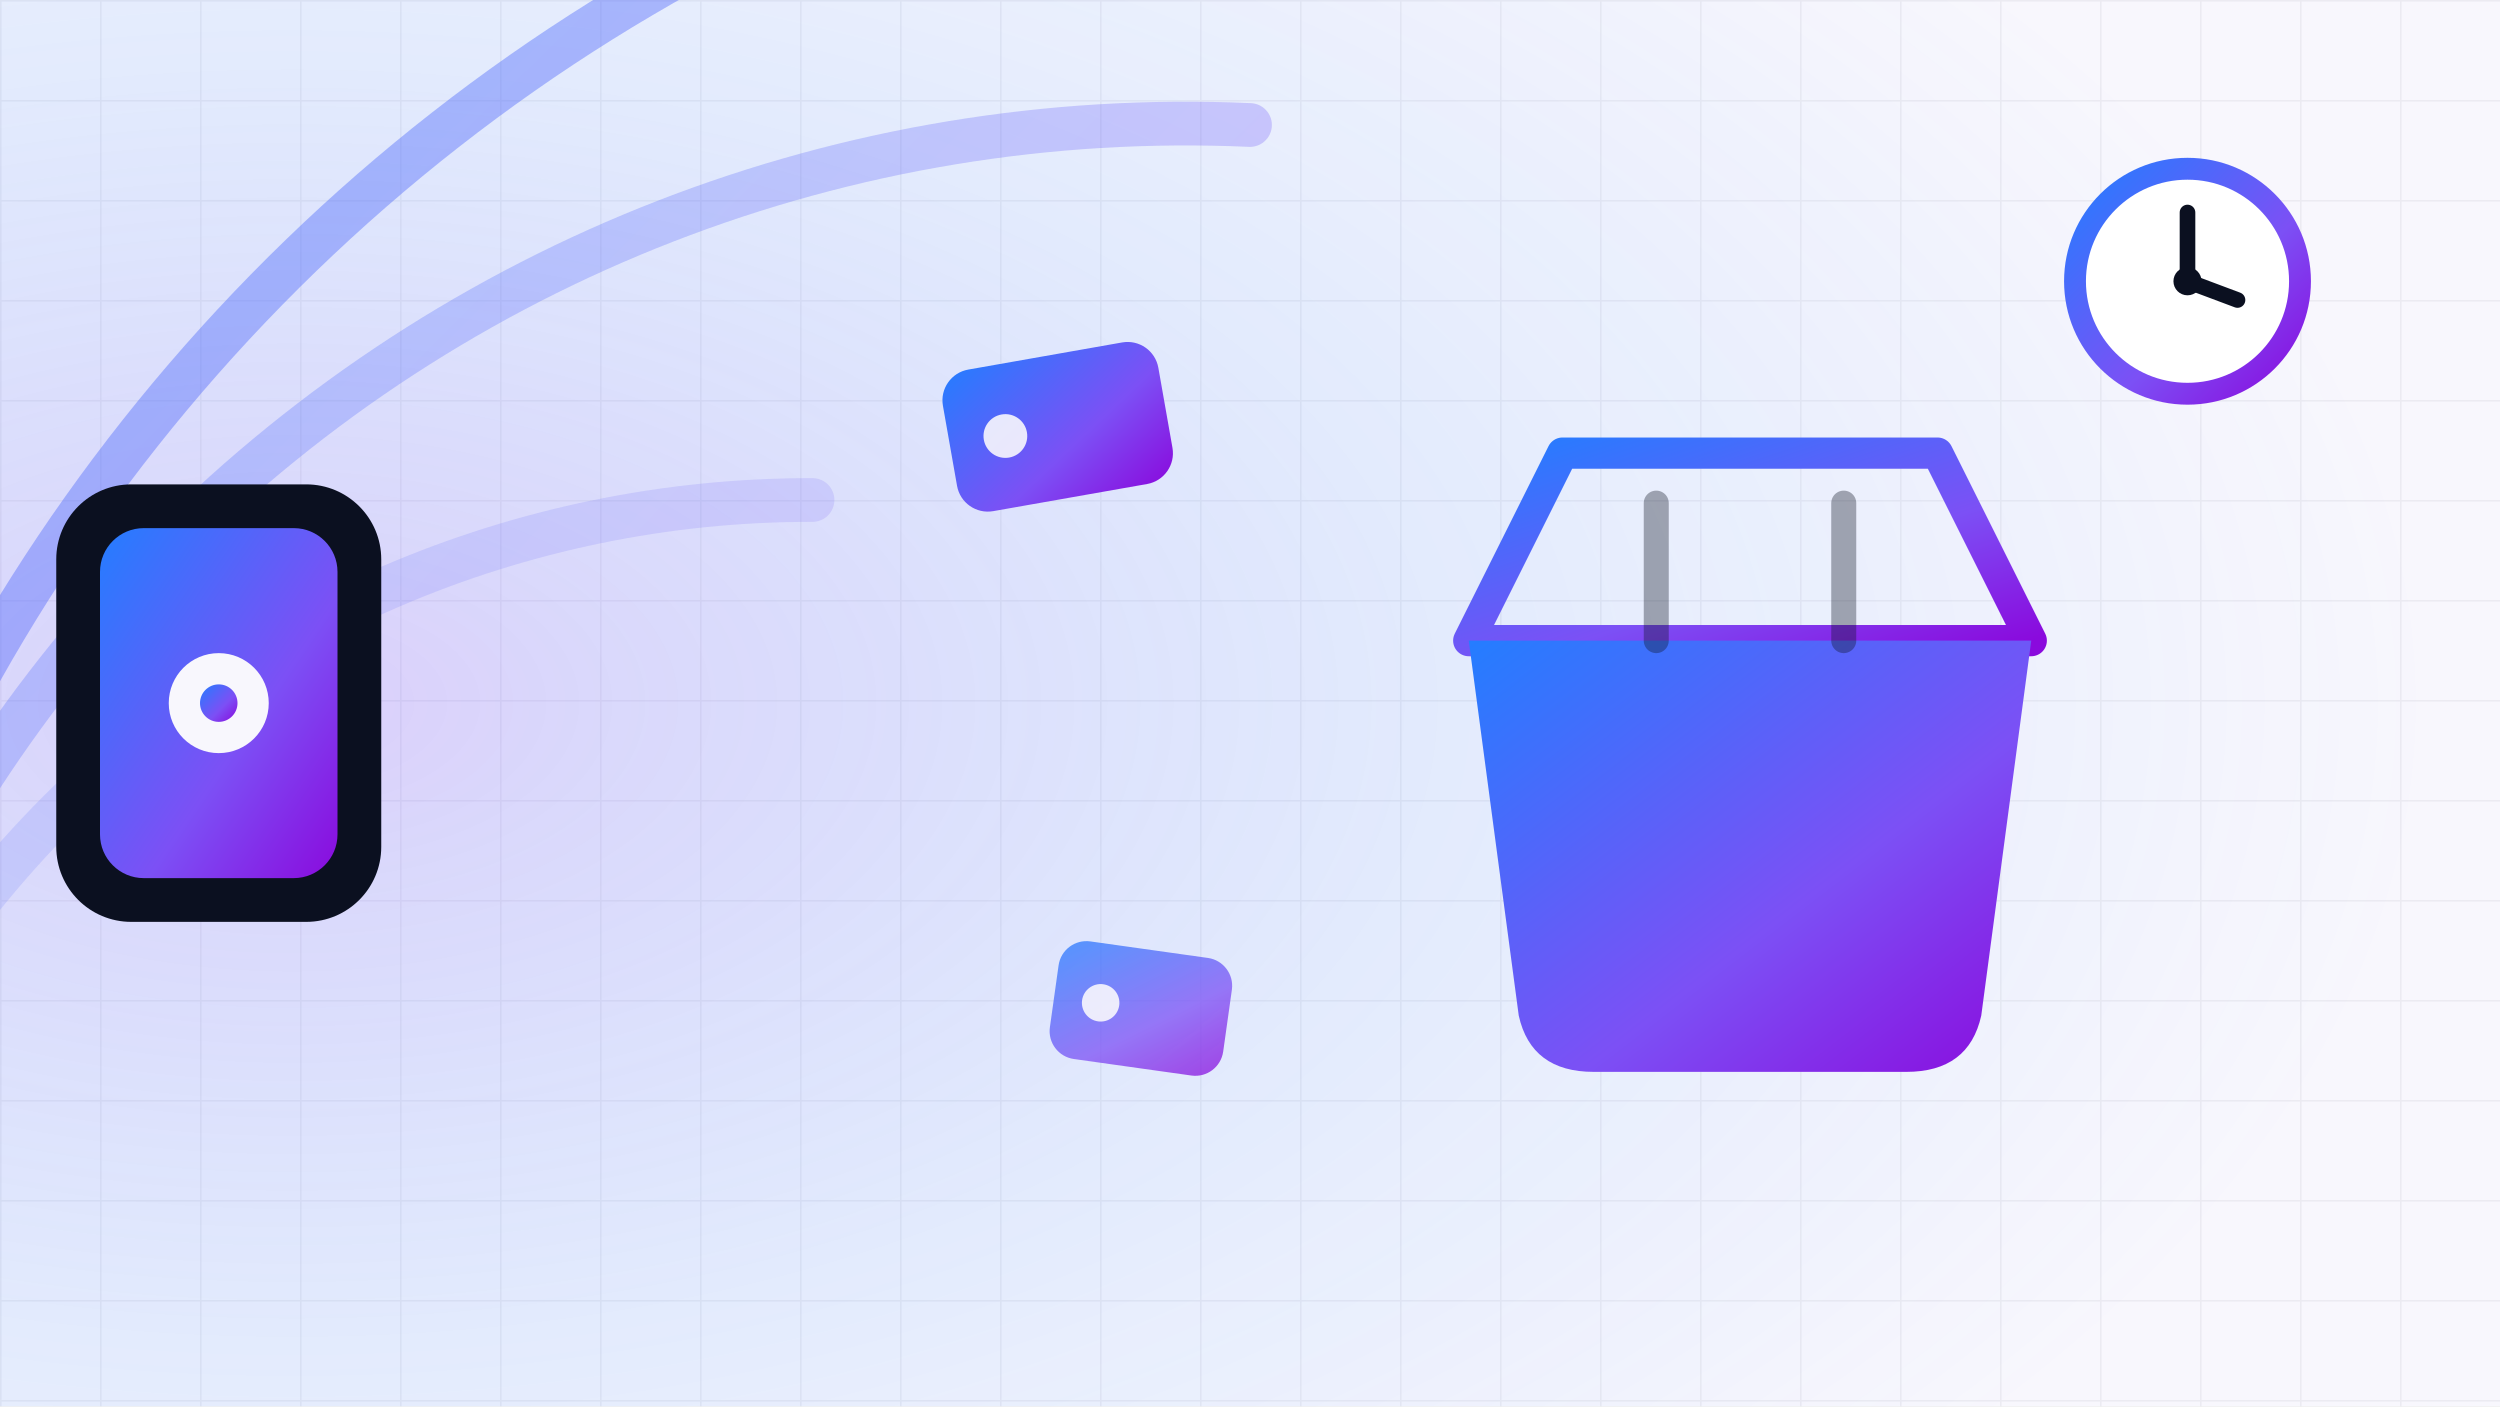
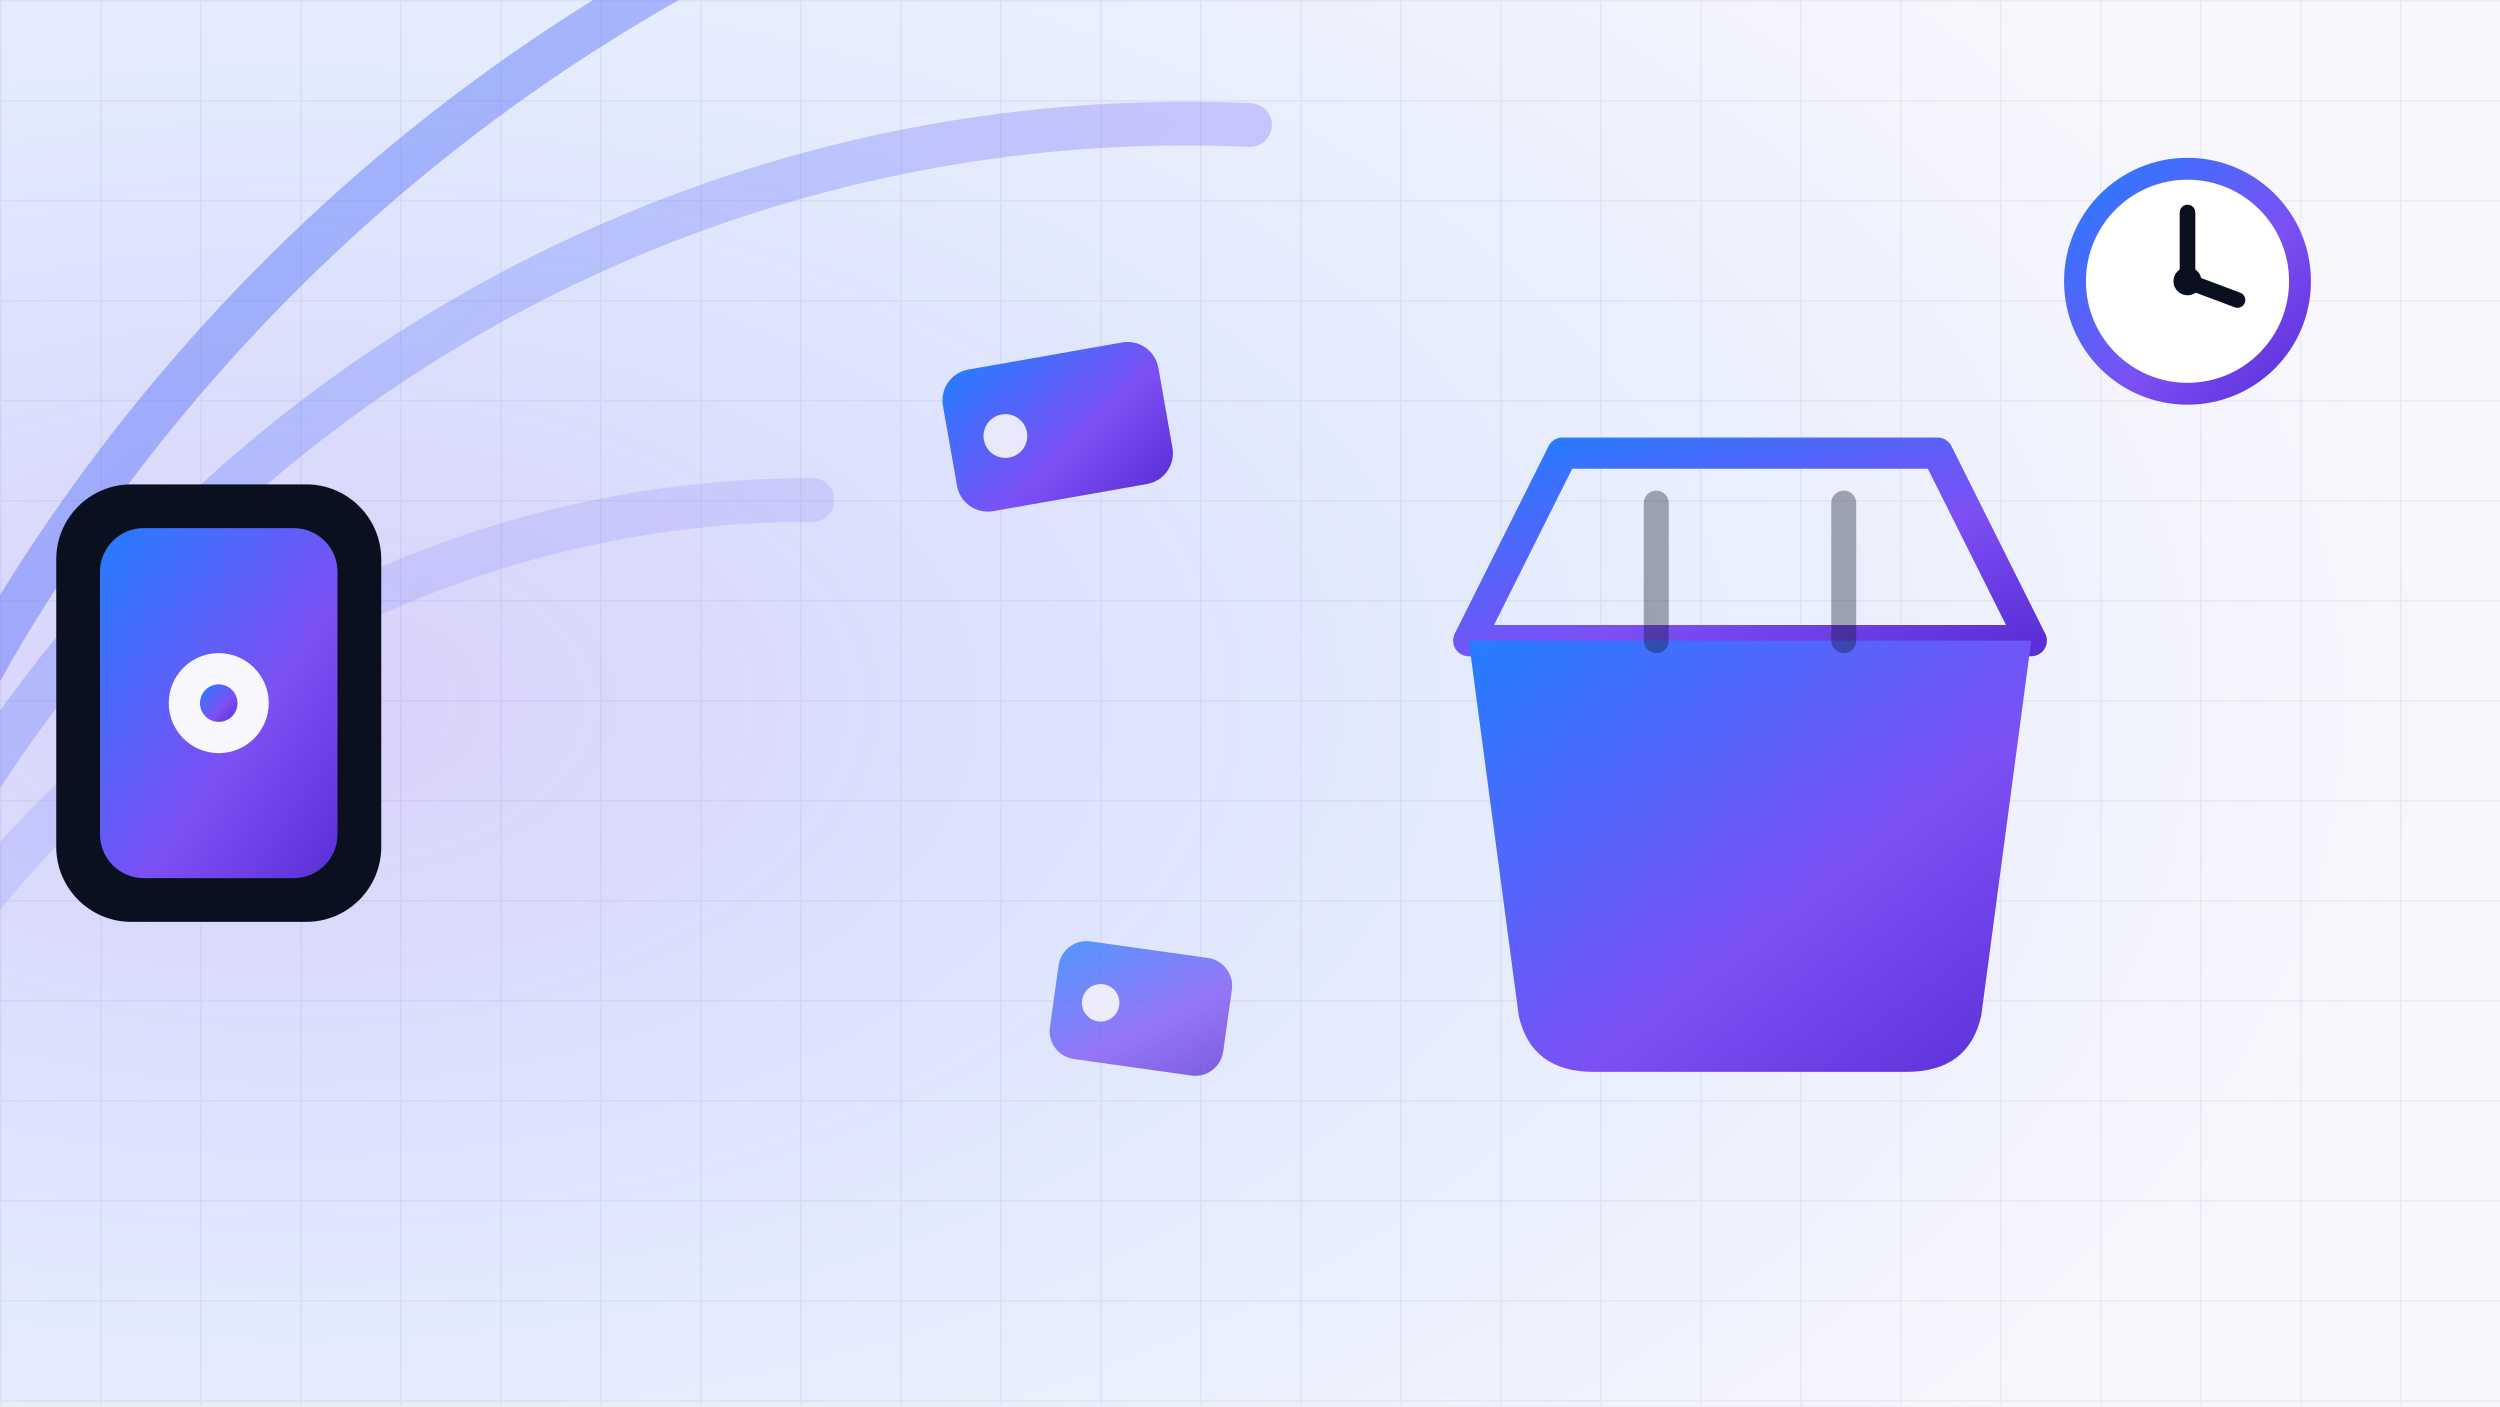
<svg xmlns="http://www.w3.org/2000/svg" viewBox="0 0 800 450">
  <defs>
    <linearGradient id="g1" x1="0%" y1="0%" x2="100%" y2="100%">
      <stop offset="0%" stop-color="#247DFF" />
      <stop offset="60%" stop-color="#7C50F5" />
-       <stop offset="100%" stop-color="#8A0ADD" />
+       <stop offset="100%" stop-color="#5B2FD6" />
    </linearGradient>
    <radialGradient id="glow" cx="12%" cy="50%" r="85%">
      <stop offset="0%" stop-color="#7C50F5" stop-opacity="0.24" />
      <stop offset="55%" stop-color="#247DFF" stop-opacity="0.10" />
      <stop offset="100%" stop-color="#247DFF" stop-opacity="0" />
    </radialGradient>
    <pattern id="grid" width="32" height="32" patternUnits="userSpaceOnUse">
      <path d="M32 0H0V32" fill="none" stroke="#07091A" stroke-opacity="0.05" stroke-width="1" />
    </pattern>
  </defs>
  <rect width="800" height="450" fill="#F8F7FD" />
  <rect width="800" height="450" fill="url(#grid)" />
  <rect width="800" height="450" fill="url(#glow)" />
  <path d="M -80 520 A 340 340 0 0 1 260 160" fill="none" stroke="url(#g1)" stroke-width="14" stroke-linecap="round" opacity="0.16" />
  <path d="M -80 520 A 460 460 0 0 1 400 40" fill="none" stroke="url(#g1)" stroke-width="14" stroke-linecap="round" opacity="0.28" />
  <path d="M -80 520 A 580 580 0 0 1 540 -80" fill="none" stroke="url(#g1)" stroke-width="14" stroke-linecap="round" opacity="0.42" />
  <g transform="translate(70,225)">
    <rect x="-52" y="-70" width="104" height="140" rx="24" fill="#0B1020" />
    <rect x="-38" y="-56" width="76" height="112" rx="14" fill="url(#g1)" />
    <circle cx="0" cy="0" r="16" fill="#F8F7FD" />
    <circle cx="0" cy="0" r="6" fill="url(#g1)" />
  </g>
  <g stroke="url(#g1)" stroke-width="8" stroke-linecap="round">
    <path d="M180 160 h90" opacity="0.85" />
    <path d="M195 200 h130" opacity="0.65" />
    <path d="M180 320 h90" opacity="0.85" />
    <path d="M195 280 h130" opacity="0.65" />
  </g>
  <g transform="translate(560,225)">
    <path d="M-90 -20 L-60 -80 H60 L90 -20 Z" fill="none" stroke="url(#g1)" stroke-width="10" stroke-linejoin="round" />
    <path d="M-90 -20 H90 L74 100 Q70 118 50 118 H-50 Q-70 118 -74 100 Z" fill="url(#g1)" />
    <path d="M-30 -20 V-64" stroke="#0B1020" stroke-width="8" stroke-linecap="round" opacity="0.35" />
    <path d="M30 -20 V-64" stroke="#0B1020" stroke-width="8" stroke-linecap="round" opacity="0.35" />
  </g>
  <g transform="translate(300,120) rotate(-10)">
    <rect x="0" y="0" width="70" height="46" rx="10" fill="url(#g1)" />
    <circle cx="18" cy="23" r="7" fill="#F8F7FD" opacity="0.9" />
  </g>
  <g transform="translate(340,300) rotate(8)">
    <rect x="0" y="0" width="56" height="38" rx="9" fill="url(#g1)" opacity="0.75" />
    <circle cx="15" cy="19" r="6" fill="#F8F7FD" opacity="0.9" />
  </g>
  <g transform="translate(700,90)">
    <rect x="-8" y="-30" width="16" height="10" rx="4" fill="#0B1020" />
    <circle r="36" fill="#FFFFFF" stroke="url(#g1)" stroke-width="7" />
    <path d="M0 0 L0 -22" stroke="#0B1020" stroke-width="5" stroke-linecap="round" />
    <path d="M0 0 L16 6" stroke="#0B1020" stroke-width="5" stroke-linecap="round" />
    <circle r="4.5" fill="#0B1020" />
  </g>
</svg>
